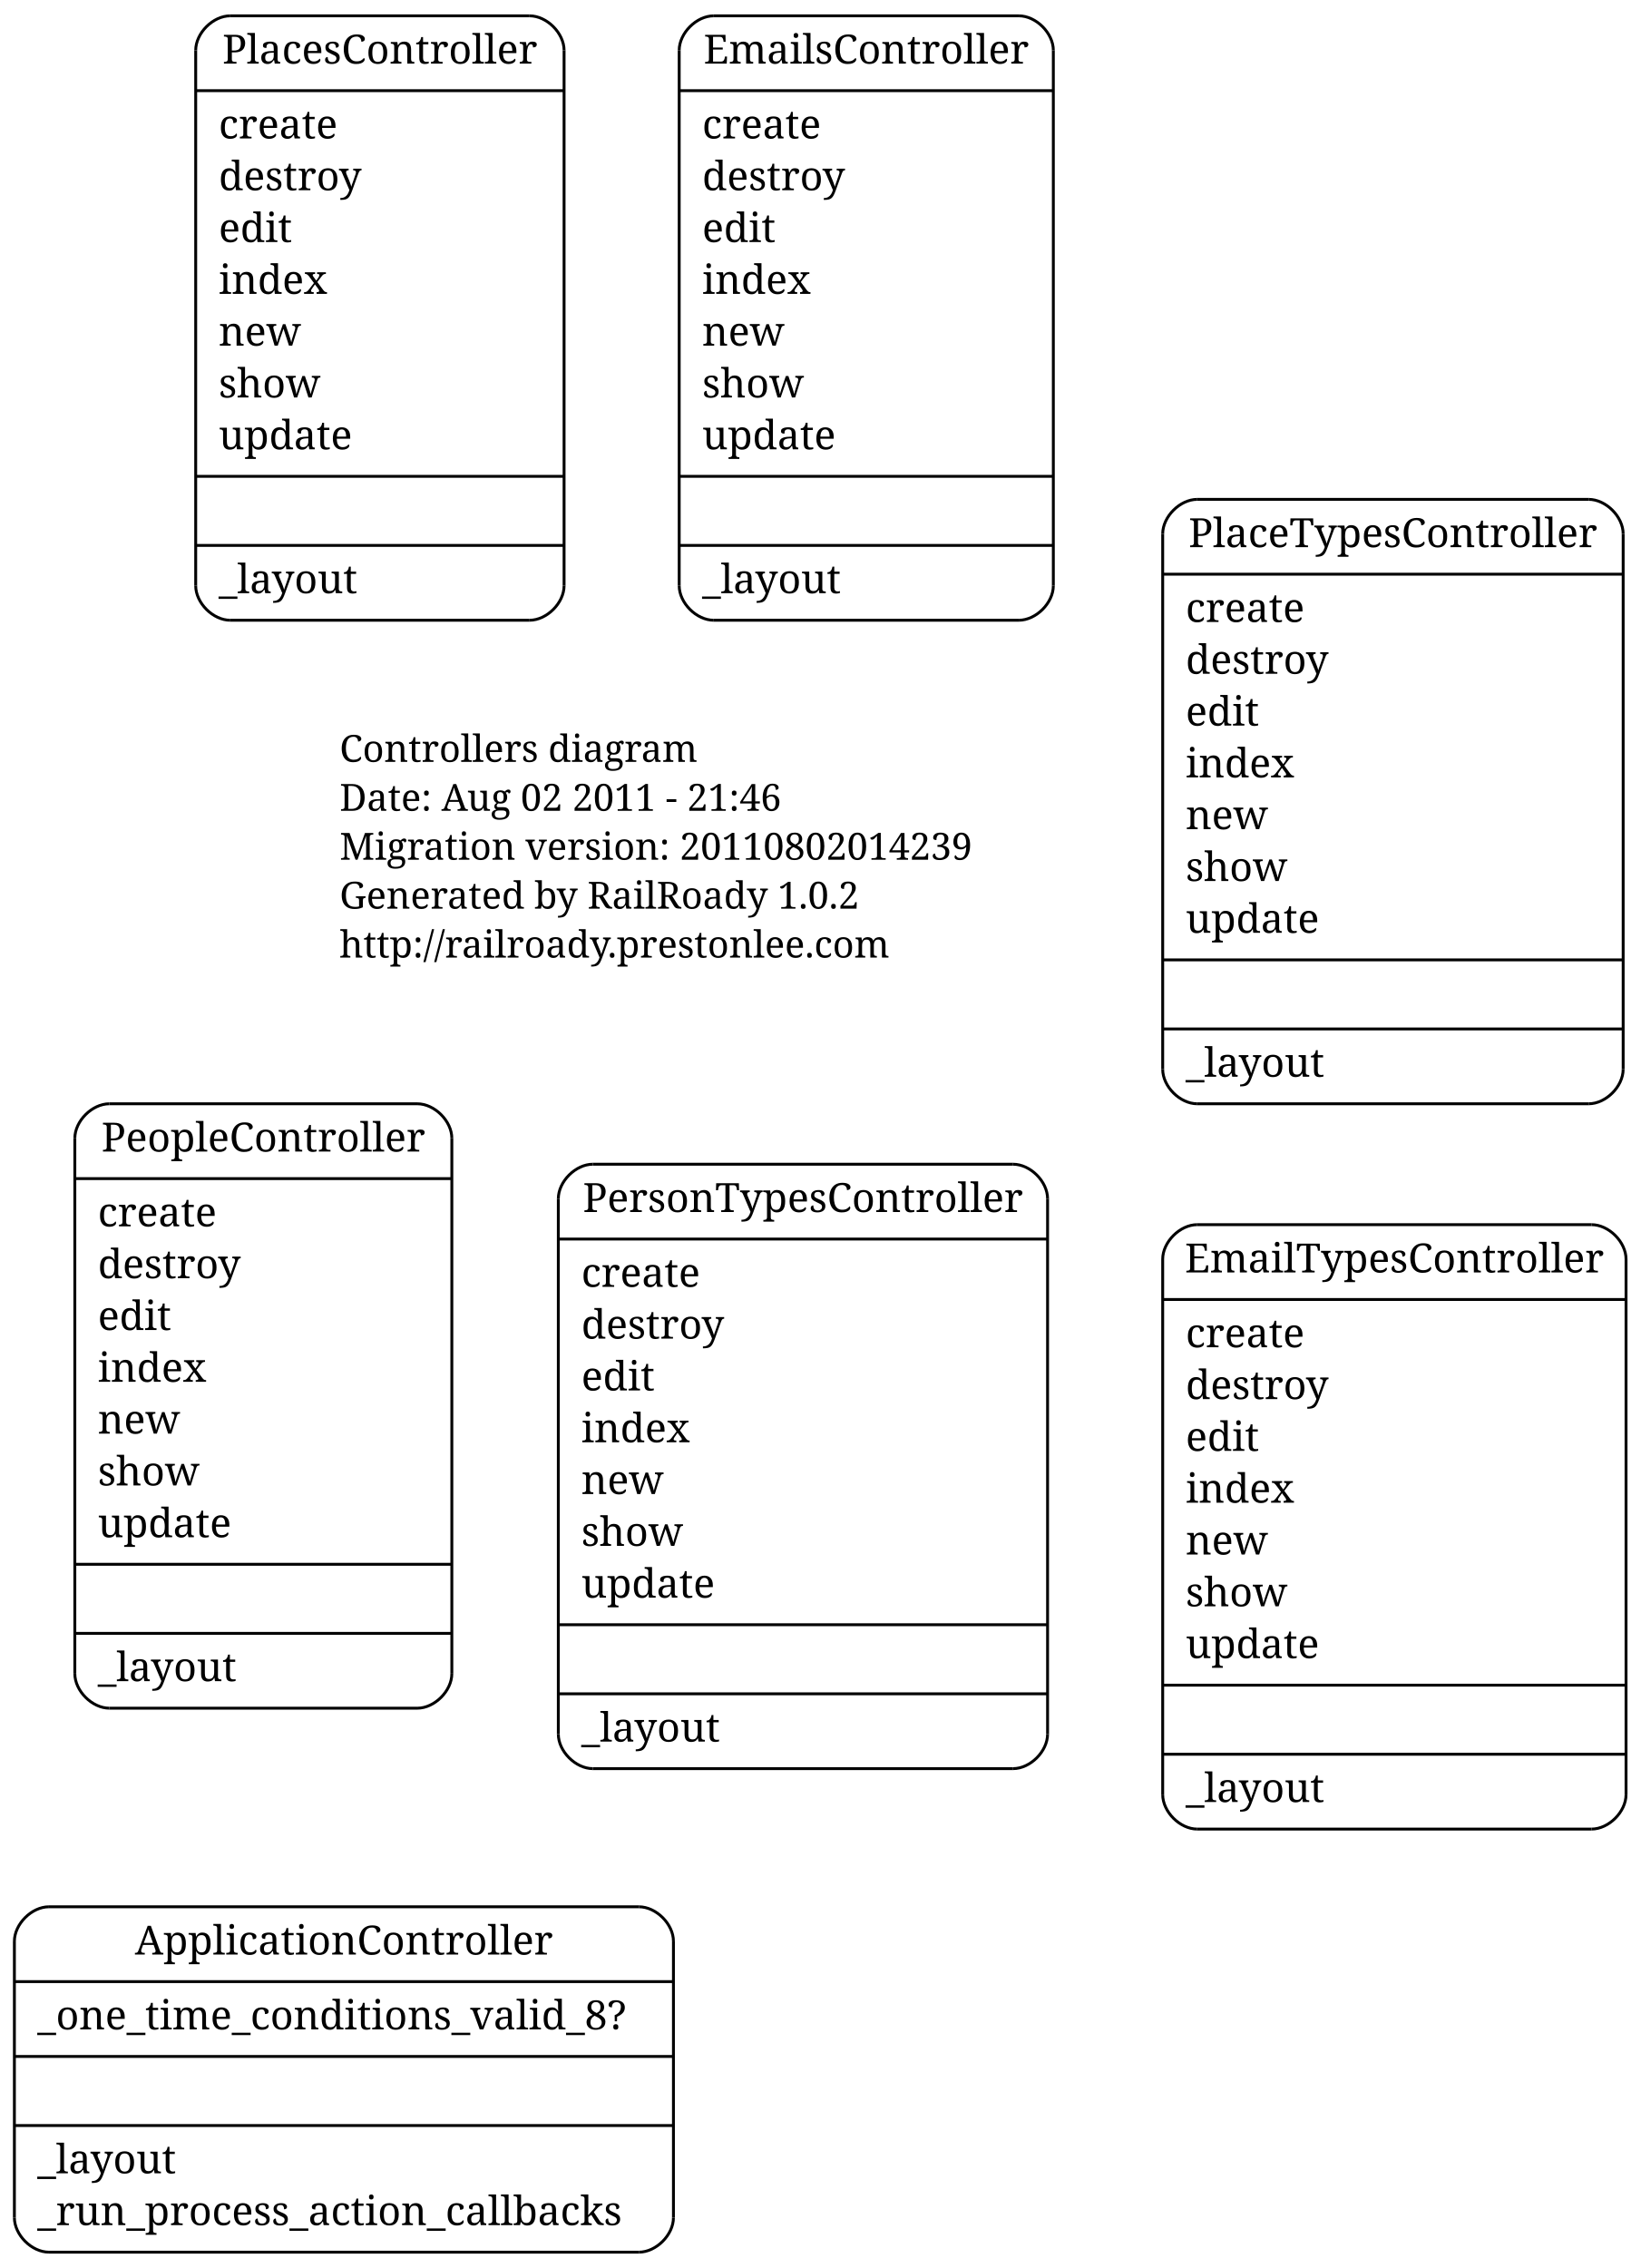
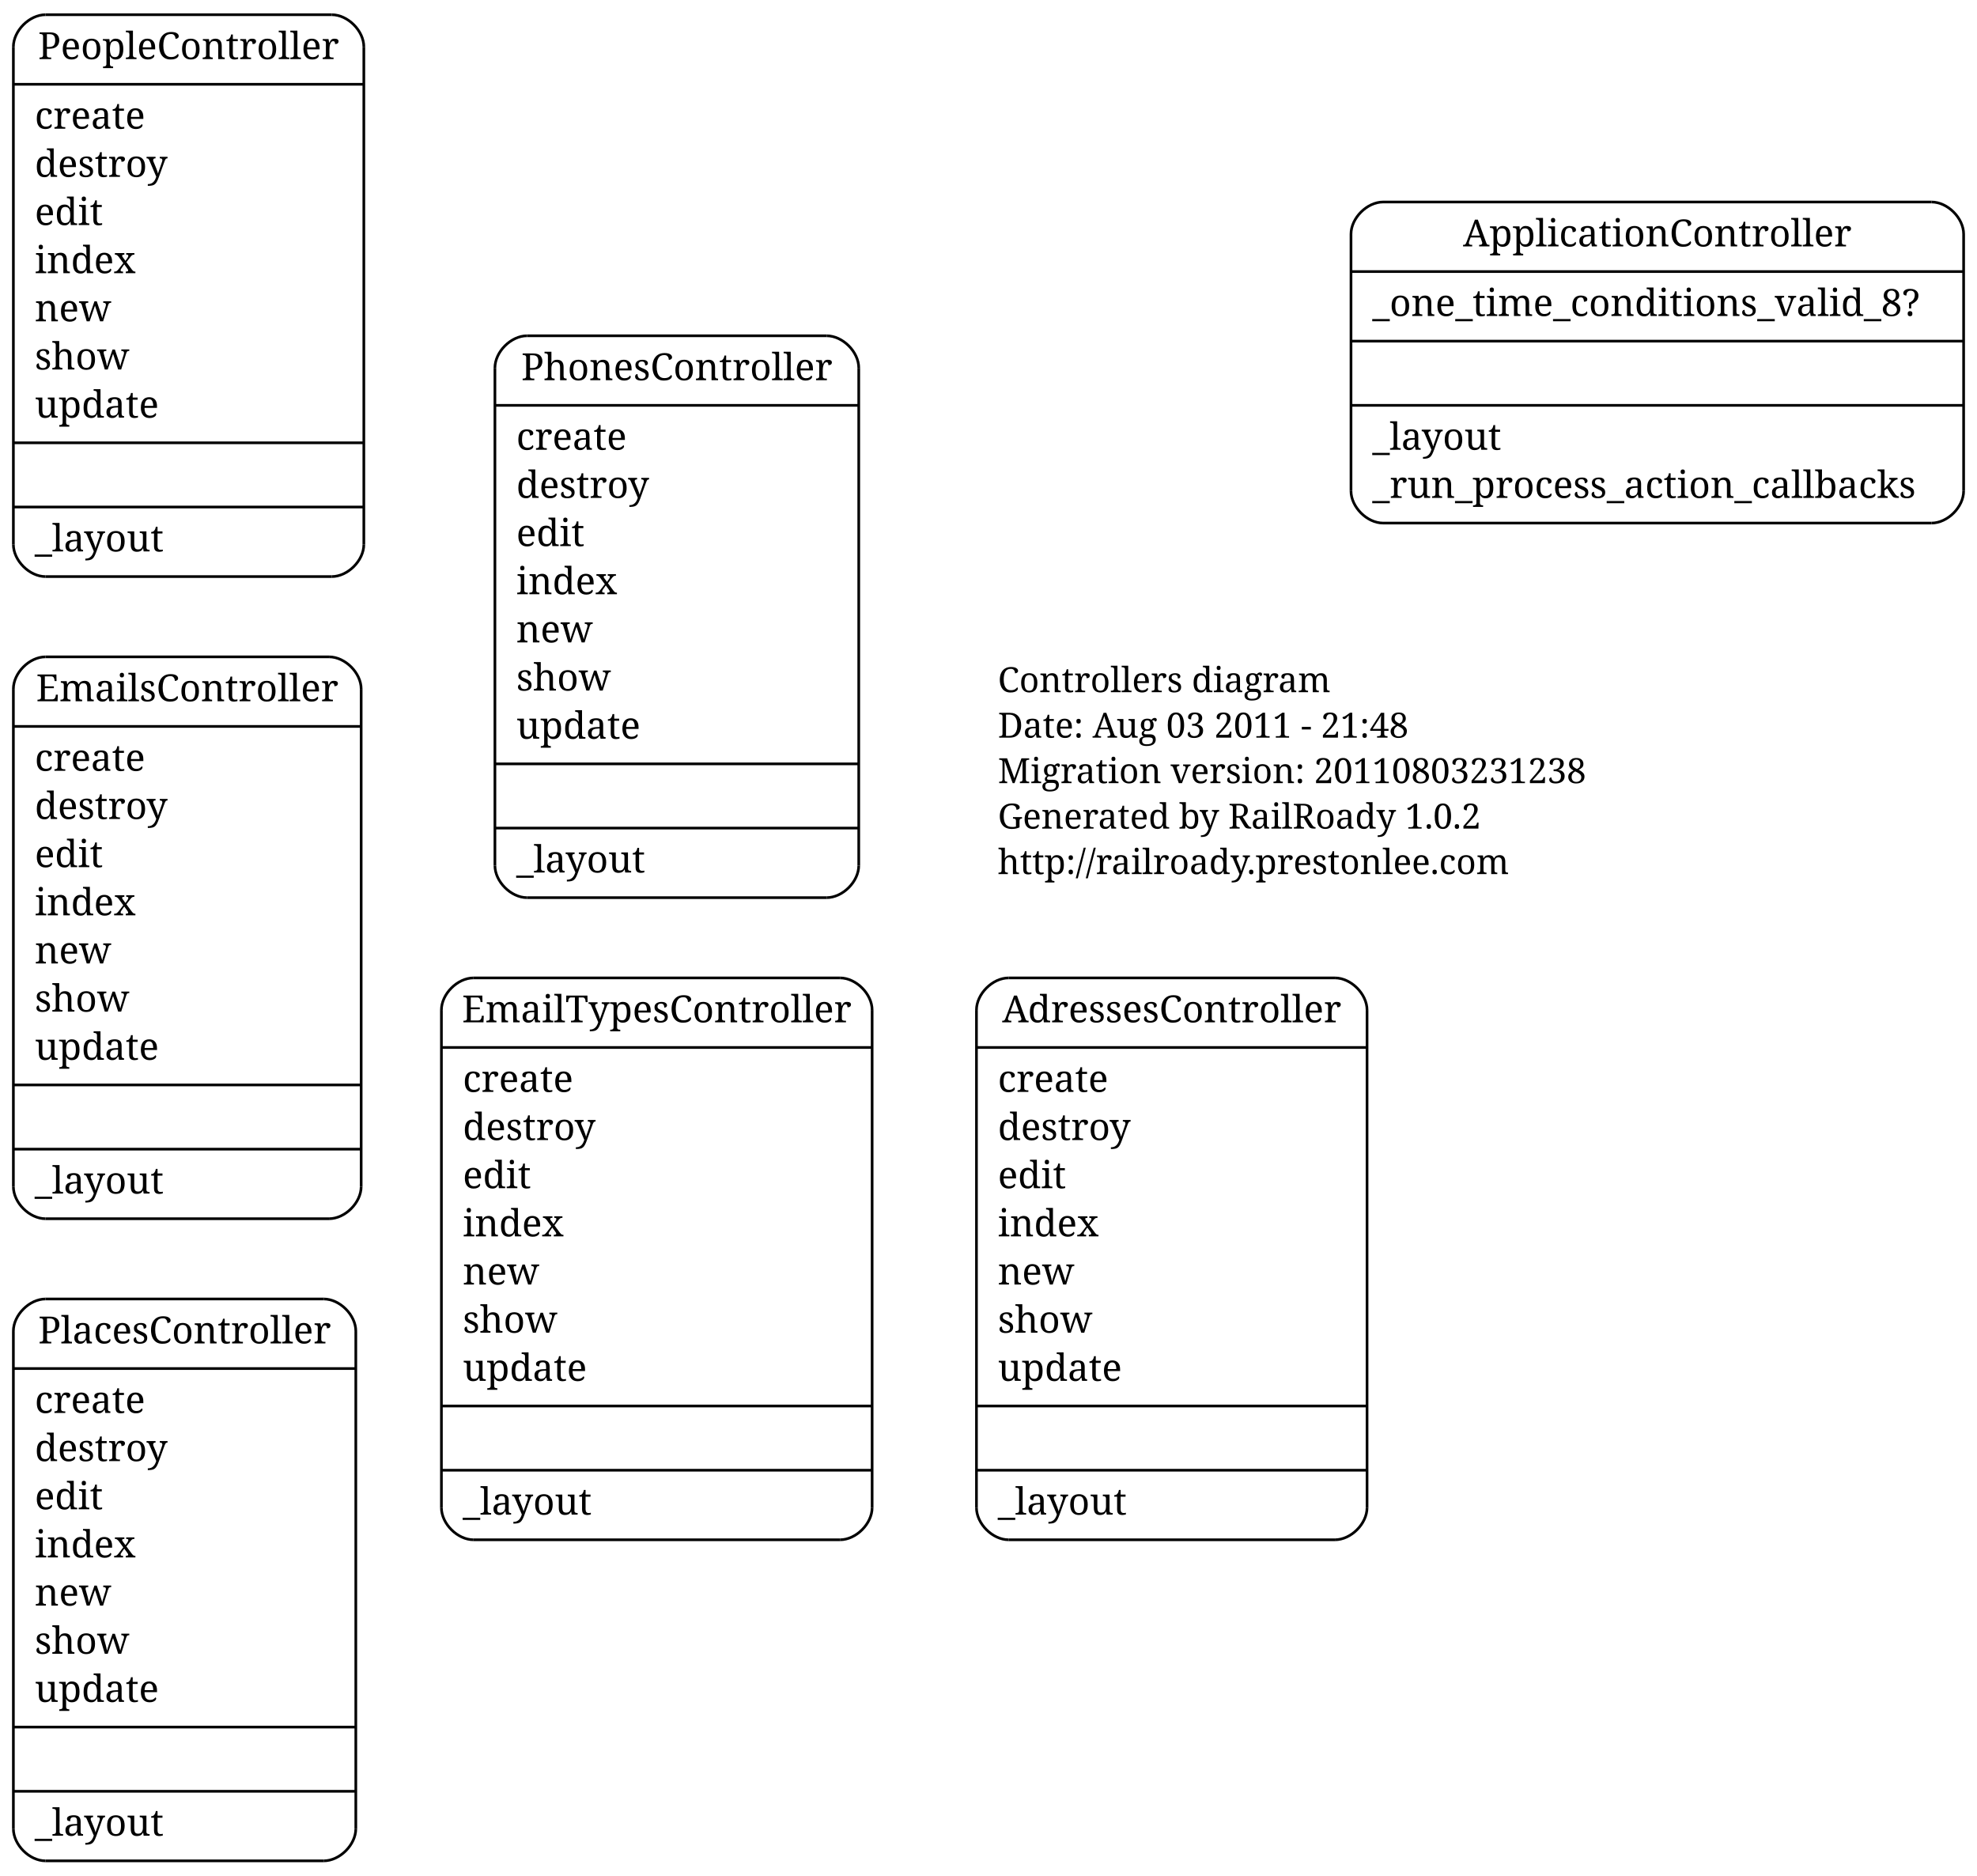
- <svg xmlns="http://www.w3.org/2000/svg" width="570pt" height="788pt" viewBox="0.00 0.00 570.00 788.00">
-   <g id="graph1" class="graph" transform="scale(1 1) rotate(0) translate(4 784)">
-     <polygon fill="white" stroke="white" points="-4,5 -4,-784 567,-784 567,5 -4,5" />
+ <svg xmlns="http://www.w3.org/2000/svg" width="739pt" height="701pt" viewBox="0.00 0.00 739.00 701.00">
+   <g id="graph1" class="graph" transform="scale(1 1) rotate(0) translate(4 697)">
+     <polygon fill="white" stroke="white" points="-4,5 -4,-697 736,-697 736,5 -4,5" />
    <g id="node1" class="node">
-       <text text-anchor="start" x="114" y="-519.3" font-family="Times Roman,serif" font-size="13.00">Controllers diagram</text>
-       <text text-anchor="start" x="114" y="-502.3" font-family="Times Roman,serif" font-size="13.00">Date: Aug 02 2011 - 21:46</text>
-       <text text-anchor="start" x="114" y="-485.3" font-family="Times Roman,serif" font-size="13.00">Migration version: 20110802014239</text>
-       <text text-anchor="start" x="114" y="-468.3" font-family="Times Roman,serif" font-size="13.00">Generated by RailRoady 1.0.2</text>
-       <text text-anchor="start" x="114" y="-451.3" font-family="Times Roman,serif" font-size="13.00">http://railroady.prestonlee.com</text>
+       <text text-anchor="start" x="369" y="-438.3" font-family="Times Roman,serif" font-size="13.00">Controllers diagram</text>
+       <text text-anchor="start" x="369" y="-421.3" font-family="Times Roman,serif" font-size="13.00">Date: Aug 03 2011 - 21:48</text>
+       <text text-anchor="start" x="369" y="-404.3" font-family="Times Roman,serif" font-size="13.00">Migration version: 20110803231238</text>
+       <text text-anchor="start" x="369" y="-387.3" font-family="Times Roman,serif" font-size="13.00">Generated by RailRoady 1.0.2</text>
+       <text text-anchor="start" x="369" y="-370.3" font-family="Times Roman,serif" font-size="13.00">http://railroady.prestonlee.com</text>
    </g>
    <g id="node2" class="node">
-       <polyline fill="none" stroke="black" points="202,-169.5 348,-169.5 " />
-       <path fill="none" stroke="black" d="M348,-169.5C354,-169.5 360,-175.5 360,-181.5" />
-       <polyline fill="none" stroke="black" points="360,-181.5 360,-367.5 " />
-       <path fill="none" stroke="black" d="M360,-367.5C360,-373.5 354,-379.5 348,-379.5" />
-       <polyline fill="none" stroke="black" points="348,-379.5 202,-379.5 " />
-       <path fill="none" stroke="black" d="M202,-379.5C196,-379.5 190,-373.5 190,-367.5" />
-       <polyline fill="none" stroke="black" points="190,-367.5 190,-181.5 " />
-       <path fill="none" stroke="black" d="M190,-181.5C190,-175.5 196,-169.5 202,-169.5" />
-       <text text-anchor="middle" x="275" y="-362.9" font-family="Times Roman,serif" font-size="14.00">PersonTypesController</text>
-       <polyline fill="none" stroke="black" points="190,-353.5 360,-353.5 " />
-       <text text-anchor="start" x="198" y="-336.9" font-family="Times Roman,serif" font-size="14.00">create</text>
-       <text text-anchor="start" x="198" y="-318.9" font-family="Times Roman,serif" font-size="14.00">destroy</text>
-       <text text-anchor="start" x="198" y="-300.9" font-family="Times Roman,serif" font-size="14.00">edit</text>
-       <text text-anchor="start" x="198" y="-282.9" font-family="Times Roman,serif" font-size="14.00">index</text>
-       <text text-anchor="start" x="198" y="-264.9" font-family="Times Roman,serif" font-size="14.00">new</text>
-       <text text-anchor="start" x="198" y="-246.9" font-family="Times Roman,serif" font-size="14.00">show</text>
-       <text text-anchor="start" x="198" y="-228.9" font-family="Times Roman,serif" font-size="14.00">update</text>
-       <polyline fill="none" stroke="black" points="190,-219.5 360,-219.5 " />
-       <polyline fill="none" stroke="black" points="190,-195.5 360,-195.5 " />
-       <text text-anchor="start" x="198" y="-178.9" font-family="Times Roman,serif" font-size="14.00">_layout</text>
+       <polyline fill="none" stroke="black" points="193,-361.5 305,-361.5 " />
+       <path fill="none" stroke="black" d="M305,-361.5C311,-361.5 317,-367.5 317,-373.5" />
+       <polyline fill="none" stroke="black" points="317,-373.5 317,-559.5 " />
+       <path fill="none" stroke="black" d="M317,-559.5C317,-565.5 311,-571.5 305,-571.5" />
+       <polyline fill="none" stroke="black" points="305,-571.5 193,-571.5 " />
+       <path fill="none" stroke="black" d="M193,-571.5C187,-571.5 181,-565.5 181,-559.5" />
+       <polyline fill="none" stroke="black" points="181,-559.5 181,-373.5 " />
+       <path fill="none" stroke="black" d="M181,-373.5C181,-367.5 187,-361.5 193,-361.5" />
+       <text text-anchor="middle" x="249" y="-554.9" font-family="Times Roman,serif" font-size="14.00">PhonesController</text>
+       <polyline fill="none" stroke="black" points="181,-545.5 317,-545.5 " />
+       <text text-anchor="start" x="189" y="-528.9" font-family="Times Roman,serif" font-size="14.00">create</text>
+       <text text-anchor="start" x="189" y="-510.9" font-family="Times Roman,serif" font-size="14.00">destroy</text>
+       <text text-anchor="start" x="189" y="-492.9" font-family="Times Roman,serif" font-size="14.00">edit</text>
+       <text text-anchor="start" x="189" y="-474.9" font-family="Times Roman,serif" font-size="14.00">index</text>
+       <text text-anchor="start" x="189" y="-456.9" font-family="Times Roman,serif" font-size="14.00">new</text>
+       <text text-anchor="start" x="189" y="-438.9" font-family="Times Roman,serif" font-size="14.00">show</text>
+       <text text-anchor="start" x="189" y="-420.9" font-family="Times Roman,serif" font-size="14.00">update</text>
+       <polyline fill="none" stroke="black" points="181,-411.5 317,-411.5 " />
+       <polyline fill="none" stroke="black" points="181,-387.5 317,-387.5 " />
+       <text text-anchor="start" x="189" y="-370.9" font-family="Times Roman,serif" font-size="14.00">_layout</text>
    </g>
    <g id="node3" class="node">
-       <polyline fill="none" stroke="black" points="34,-190.5 141,-190.5 " />
-       <path fill="none" stroke="black" d="M141,-190.5C147,-190.5 153,-196.5 153,-202.5" />
-       <polyline fill="none" stroke="black" points="153,-202.5 153,-388.5 " />
-       <path fill="none" stroke="black" d="M153,-388.5C153,-394.5 147,-400.5 141,-400.5" />
-       <polyline fill="none" stroke="black" points="141,-400.5 34,-400.5 " />
-       <path fill="none" stroke="black" d="M34,-400.5C28,-400.5 22,-394.5 22,-388.5" />
-       <polyline fill="none" stroke="black" points="22,-388.5 22,-202.5 " />
-       <path fill="none" stroke="black" d="M22,-202.5C22,-196.5 28,-190.5 34,-190.5" />
-       <text text-anchor="middle" x="87.5" y="-383.9" font-family="Times Roman,serif" font-size="14.00">PeopleController</text>
-       <polyline fill="none" stroke="black" points="22,-374.5 153,-374.5 " />
-       <text text-anchor="start" x="30" y="-357.9" font-family="Times Roman,serif" font-size="14.00">create</text>
-       <text text-anchor="start" x="30" y="-339.9" font-family="Times Roman,serif" font-size="14.00">destroy</text>
-       <text text-anchor="start" x="30" y="-321.9" font-family="Times Roman,serif" font-size="14.00">edit</text>
-       <text text-anchor="start" x="30" y="-303.9" font-family="Times Roman,serif" font-size="14.00">index</text>
-       <text text-anchor="start" x="30" y="-285.9" font-family="Times Roman,serif" font-size="14.00">new</text>
-       <text text-anchor="start" x="30" y="-267.9" font-family="Times Roman,serif" font-size="14.00">show</text>
-       <text text-anchor="start" x="30" y="-249.9" font-family="Times Roman,serif" font-size="14.00">update</text>
-       <polyline fill="none" stroke="black" points="22,-240.5 153,-240.5 " />
-       <polyline fill="none" stroke="black" points="22,-216.5 153,-216.5 " />
-       <text text-anchor="start" x="30" y="-199.9" font-family="Times Roman,serif" font-size="14.00">_layout</text>
+       <polyline fill="none" stroke="black" points="13,-481.5 120,-481.5 " />
+       <path fill="none" stroke="black" d="M120,-481.5C126,-481.5 132,-487.5 132,-493.5" />
+       <polyline fill="none" stroke="black" points="132,-493.5 132,-679.5 " />
+       <path fill="none" stroke="black" d="M132,-679.5C132,-685.5 126,-691.5 120,-691.5" />
+       <polyline fill="none" stroke="black" points="120,-691.5 13,-691.5 " />
+       <path fill="none" stroke="black" d="M13,-691.5C7,-691.5 1,-685.5 1,-679.5" />
+       <polyline fill="none" stroke="black" points="1,-679.5 1,-493.5 " />
+       <path fill="none" stroke="black" d="M1,-493.5C1,-487.5 7,-481.5 13,-481.5" />
+       <text text-anchor="middle" x="66.5" y="-674.9" font-family="Times Roman,serif" font-size="14.00">PeopleController</text>
+       <polyline fill="none" stroke="black" points="1,-665.5 132,-665.5 " />
+       <text text-anchor="start" x="9" y="-648.9" font-family="Times Roman,serif" font-size="14.00">create</text>
+       <text text-anchor="start" x="9" y="-630.9" font-family="Times Roman,serif" font-size="14.00">destroy</text>
+       <text text-anchor="start" x="9" y="-612.9" font-family="Times Roman,serif" font-size="14.00">edit</text>
+       <text text-anchor="start" x="9" y="-594.9" font-family="Times Roman,serif" font-size="14.00">index</text>
+       <text text-anchor="start" x="9" y="-576.9" font-family="Times Roman,serif" font-size="14.00">new</text>
+       <text text-anchor="start" x="9" y="-558.9" font-family="Times Roman,serif" font-size="14.00">show</text>
+       <text text-anchor="start" x="9" y="-540.9" font-family="Times Roman,serif" font-size="14.00">update</text>
+       <polyline fill="none" stroke="black" points="1,-531.5 132,-531.5 " />
+       <polyline fill="none" stroke="black" points="1,-507.5 132,-507.5 " />
+       <text text-anchor="start" x="9" y="-490.9" font-family="Times Roman,serif" font-size="14.00">_layout</text>
    </g>
    <g id="node4" class="node">
-       <polyline fill="none" stroke="black" points="13,-1.5 218,-1.5 " />
-       <path fill="none" stroke="black" d="M218,-1.5C224,-1.5 230,-7.5 230,-13.5" />
-       <polyline fill="none" stroke="black" points="230,-13.5 230,-109.5 " />
-       <path fill="none" stroke="black" d="M230,-109.5C230,-115.5 224,-121.5 218,-121.5" />
-       <polyline fill="none" stroke="black" points="218,-121.5 13,-121.5 " />
-       <path fill="none" stroke="black" d="M13,-121.5C7,-121.5 1,-115.5 1,-109.5" />
-       <polyline fill="none" stroke="black" points="1,-109.5 1,-13.5 " />
-       <path fill="none" stroke="black" d="M1,-13.5C1,-7.5 7,-1.5 13,-1.5" />
-       <text text-anchor="middle" x="115.5" y="-104.9" font-family="Times Roman,serif" font-size="14.00">ApplicationController</text>
-       <polyline fill="none" stroke="black" points="1,-95.5 230,-95.5 " />
-       <text text-anchor="start" x="9" y="-78.9" font-family="Times Roman,serif" font-size="14.00">_one_time_conditions_valid_8?</text>
-       <polyline fill="none" stroke="black" points="1,-69.5 230,-69.5 " />
-       <polyline fill="none" stroke="black" points="1,-45.5 230,-45.5 " />
-       <text text-anchor="start" x="9" y="-28.9" font-family="Times Roman,serif" font-size="14.00">_layout</text>
-       <text text-anchor="start" x="9" y="-10.9" font-family="Times Roman,serif" font-size="14.00">_run_process_action_callbacks</text>
+       <polyline fill="none" stroke="black" points="513,-501.5 718,-501.5 " />
+       <path fill="none" stroke="black" d="M718,-501.5C724,-501.5 730,-507.5 730,-513.5" />
+       <polyline fill="none" stroke="black" points="730,-513.5 730,-609.5 " />
+       <path fill="none" stroke="black" d="M730,-609.5C730,-615.5 724,-621.5 718,-621.5" />
+       <polyline fill="none" stroke="black" points="718,-621.5 513,-621.5 " />
+       <path fill="none" stroke="black" d="M513,-621.5C507,-621.5 501,-615.5 501,-609.5" />
+       <polyline fill="none" stroke="black" points="501,-609.5 501,-513.5 " />
+       <path fill="none" stroke="black" d="M501,-513.5C501,-507.5 507,-501.5 513,-501.5" />
+       <text text-anchor="middle" x="615.5" y="-604.9" font-family="Times Roman,serif" font-size="14.00">ApplicationController</text>
+       <polyline fill="none" stroke="black" points="501,-595.5 730,-595.5 " />
+       <text text-anchor="start" x="509" y="-578.9" font-family="Times Roman,serif" font-size="14.00">_one_time_conditions_valid_8?</text>
+       <polyline fill="none" stroke="black" points="501,-569.5 730,-569.5 " />
+       <polyline fill="none" stroke="black" points="501,-545.5 730,-545.5 " />
+       <text text-anchor="start" x="509" y="-528.9" font-family="Times Roman,serif" font-size="14.00">_layout</text>
+       <text text-anchor="start" x="509" y="-510.9" font-family="Times Roman,serif" font-size="14.00">_run_process_action_callbacks</text>
    </g>
    <g id="node5" class="node">
-       <polyline fill="none" stroke="black" points="412,-148.5 549,-148.5 " />
-       <path fill="none" stroke="black" d="M549,-148.5C555,-148.5 561,-154.5 561,-160.5" />
-       <polyline fill="none" stroke="black" points="561,-160.5 561,-346.5 " />
-       <path fill="none" stroke="black" d="M561,-346.5C561,-352.5 555,-358.5 549,-358.5" />
-       <polyline fill="none" stroke="black" points="549,-358.5 412,-358.5 " />
-       <path fill="none" stroke="black" d="M412,-358.5C406,-358.5 400,-352.5 400,-346.5" />
-       <polyline fill="none" stroke="black" points="400,-346.5 400,-160.5 " />
-       <path fill="none" stroke="black" d="M400,-160.5C400,-154.5 406,-148.5 412,-148.5" />
-       <text text-anchor="middle" x="480.5" y="-341.9" font-family="Times Roman,serif" font-size="14.00">EmailTypesController</text>
-       <polyline fill="none" stroke="black" points="400,-332.5 561,-332.5 " />
-       <text text-anchor="start" x="408" y="-315.9" font-family="Times Roman,serif" font-size="14.00">create</text>
-       <text text-anchor="start" x="408" y="-297.9" font-family="Times Roman,serif" font-size="14.00">destroy</text>
-       <text text-anchor="start" x="408" y="-279.9" font-family="Times Roman,serif" font-size="14.00">edit</text>
-       <text text-anchor="start" x="408" y="-261.9" font-family="Times Roman,serif" font-size="14.00">index</text>
-       <text text-anchor="start" x="408" y="-243.9" font-family="Times Roman,serif" font-size="14.00">new</text>
-       <text text-anchor="start" x="408" y="-225.9" font-family="Times Roman,serif" font-size="14.00">show</text>
-       <text text-anchor="start" x="408" y="-207.9" font-family="Times Roman,serif" font-size="14.00">update</text>
-       <polyline fill="none" stroke="black" points="400,-198.5 561,-198.5 " />
-       <polyline fill="none" stroke="black" points="400,-174.5 561,-174.5 " />
-       <text text-anchor="start" x="408" y="-157.9" font-family="Times Roman,serif" font-size="14.00">_layout</text>
+       <polyline fill="none" stroke="black" points="173,-121.5 310,-121.5 " />
+       <path fill="none" stroke="black" d="M310,-121.5C316,-121.5 322,-127.5 322,-133.5" />
+       <polyline fill="none" stroke="black" points="322,-133.5 322,-319.5 " />
+       <path fill="none" stroke="black" d="M322,-319.5C322,-325.5 316,-331.5 310,-331.5" />
+       <polyline fill="none" stroke="black" points="310,-331.5 173,-331.5 " />
+       <path fill="none" stroke="black" d="M173,-331.5C167,-331.5 161,-325.5 161,-319.5" />
+       <polyline fill="none" stroke="black" points="161,-319.5 161,-133.5 " />
+       <path fill="none" stroke="black" d="M161,-133.5C161,-127.5 167,-121.5 173,-121.5" />
+       <text text-anchor="middle" x="241.5" y="-314.9" font-family="Times Roman,serif" font-size="14.00">EmailTypesController</text>
+       <polyline fill="none" stroke="black" points="161,-305.5 322,-305.5 " />
+       <text text-anchor="start" x="169" y="-288.9" font-family="Times Roman,serif" font-size="14.00">create</text>
+       <text text-anchor="start" x="169" y="-270.9" font-family="Times Roman,serif" font-size="14.00">destroy</text>
+       <text text-anchor="start" x="169" y="-252.9" font-family="Times Roman,serif" font-size="14.00">edit</text>
+       <text text-anchor="start" x="169" y="-234.9" font-family="Times Roman,serif" font-size="14.00">index</text>
+       <text text-anchor="start" x="169" y="-216.9" font-family="Times Roman,serif" font-size="14.00">new</text>
+       <text text-anchor="start" x="169" y="-198.9" font-family="Times Roman,serif" font-size="14.00">show</text>
+       <text text-anchor="start" x="169" y="-180.9" font-family="Times Roman,serif" font-size="14.00">update</text>
+       <polyline fill="none" stroke="black" points="161,-171.5 322,-171.5 " />
+       <polyline fill="none" stroke="black" points="161,-147.5 322,-147.5 " />
+       <text text-anchor="start" x="169" y="-130.9" font-family="Times Roman,serif" font-size="14.00">_layout</text>
    </g>
    <g id="node6" class="node">
-       <polyline fill="none" stroke="black" points="412,-400.5 548,-400.5 " />
-       <path fill="none" stroke="black" d="M548,-400.5C554,-400.5 560,-406.5 560,-412.5" />
-       <polyline fill="none" stroke="black" points="560,-412.5 560,-598.5 " />
-       <path fill="none" stroke="black" d="M560,-598.5C560,-604.5 554,-610.5 548,-610.5" />
-       <polyline fill="none" stroke="black" points="548,-610.5 412,-610.5 " />
-       <path fill="none" stroke="black" d="M412,-610.5C406,-610.5 400,-604.5 400,-598.5" />
-       <polyline fill="none" stroke="black" points="400,-598.5 400,-412.5 " />
-       <path fill="none" stroke="black" d="M400,-412.5C400,-406.5 406,-400.5 412,-400.5" />
-       <text text-anchor="middle" x="480" y="-593.9" font-family="Times Roman,serif" font-size="14.00">PlaceTypesController</text>
-       <polyline fill="none" stroke="black" points="400,-584.5 560,-584.5 " />
-       <text text-anchor="start" x="408" y="-567.9" font-family="Times Roman,serif" font-size="14.00">create</text>
-       <text text-anchor="start" x="408" y="-549.9" font-family="Times Roman,serif" font-size="14.00">destroy</text>
-       <text text-anchor="start" x="408" y="-531.9" font-family="Times Roman,serif" font-size="14.00">edit</text>
-       <text text-anchor="start" x="408" y="-513.9" font-family="Times Roman,serif" font-size="14.00">index</text>
-       <text text-anchor="start" x="408" y="-495.9" font-family="Times Roman,serif" font-size="14.00">new</text>
-       <text text-anchor="start" x="408" y="-477.9" font-family="Times Roman,serif" font-size="14.00">show</text>
-       <text text-anchor="start" x="408" y="-459.9" font-family="Times Roman,serif" font-size="14.00">update</text>
-       <polyline fill="none" stroke="black" points="400,-450.5 560,-450.5 " />
-       <polyline fill="none" stroke="black" points="400,-426.5 560,-426.5 " />
-       <text text-anchor="start" x="408" y="-409.9" font-family="Times Roman,serif" font-size="14.00">_layout</text>
+       <polyline fill="none" stroke="black" points="373,-121.5 495,-121.5 " />
+       <path fill="none" stroke="black" d="M495,-121.5C501,-121.5 507,-127.5 507,-133.5" />
+       <polyline fill="none" stroke="black" points="507,-133.5 507,-319.5 " />
+       <path fill="none" stroke="black" d="M507,-319.5C507,-325.5 501,-331.5 495,-331.5" />
+       <polyline fill="none" stroke="black" points="495,-331.5 373,-331.5 " />
+       <path fill="none" stroke="black" d="M373,-331.5C367,-331.5 361,-325.5 361,-319.5" />
+       <polyline fill="none" stroke="black" points="361,-319.5 361,-133.5 " />
+       <path fill="none" stroke="black" d="M361,-133.5C361,-127.5 367,-121.5 373,-121.5" />
+       <text text-anchor="middle" x="434" y="-314.9" font-family="Times Roman,serif" font-size="14.00">AdressesController</text>
+       <polyline fill="none" stroke="black" points="361,-305.5 507,-305.5 " />
+       <text text-anchor="start" x="369" y="-288.9" font-family="Times Roman,serif" font-size="14.00">create</text>
+       <text text-anchor="start" x="369" y="-270.9" font-family="Times Roman,serif" font-size="14.00">destroy</text>
+       <text text-anchor="start" x="369" y="-252.9" font-family="Times Roman,serif" font-size="14.00">edit</text>
+       <text text-anchor="start" x="369" y="-234.9" font-family="Times Roman,serif" font-size="14.00">index</text>
+       <text text-anchor="start" x="369" y="-216.9" font-family="Times Roman,serif" font-size="14.00">new</text>
+       <text text-anchor="start" x="369" y="-198.9" font-family="Times Roman,serif" font-size="14.00">show</text>
+       <text text-anchor="start" x="369" y="-180.9" font-family="Times Roman,serif" font-size="14.00">update</text>
+       <polyline fill="none" stroke="black" points="361,-171.5 507,-171.5 " />
+       <polyline fill="none" stroke="black" points="361,-147.5 507,-147.5 " />
+       <text text-anchor="start" x="369" y="-130.9" font-family="Times Roman,serif" font-size="14.00">_layout</text>
    </g>
    <g id="node7" class="node">
-       <polyline fill="none" stroke="black" points="244,-568.5 350,-568.5 " />
-       <path fill="none" stroke="black" d="M350,-568.5C356,-568.5 362,-574.5 362,-580.5" />
-       <polyline fill="none" stroke="black" points="362,-580.5 362,-766.5 " />
-       <path fill="none" stroke="black" d="M362,-766.5C362,-772.5 356,-778.5 350,-778.5" />
-       <polyline fill="none" stroke="black" points="350,-778.5 244,-778.5 " />
-       <path fill="none" stroke="black" d="M244,-778.5C238,-778.5 232,-772.5 232,-766.5" />
-       <polyline fill="none" stroke="black" points="232,-766.5 232,-580.5 " />
-       <path fill="none" stroke="black" d="M232,-580.5C232,-574.5 238,-568.5 244,-568.5" />
-       <text text-anchor="middle" x="297" y="-761.9" font-family="Times Roman,serif" font-size="14.00">EmailsController</text>
-       <polyline fill="none" stroke="black" points="232,-752.5 362,-752.5 " />
-       <text text-anchor="start" x="240" y="-735.9" font-family="Times Roman,serif" font-size="14.00">create</text>
-       <text text-anchor="start" x="240" y="-717.9" font-family="Times Roman,serif" font-size="14.00">destroy</text>
-       <text text-anchor="start" x="240" y="-699.9" font-family="Times Roman,serif" font-size="14.00">edit</text>
-       <text text-anchor="start" x="240" y="-681.9" font-family="Times Roman,serif" font-size="14.00">index</text>
-       <text text-anchor="start" x="240" y="-663.9" font-family="Times Roman,serif" font-size="14.00">new</text>
-       <text text-anchor="start" x="240" y="-645.9" font-family="Times Roman,serif" font-size="14.00">show</text>
-       <text text-anchor="start" x="240" y="-627.9" font-family="Times Roman,serif" font-size="14.00">update</text>
-       <polyline fill="none" stroke="black" points="232,-618.5 362,-618.5 " />
-       <polyline fill="none" stroke="black" points="232,-594.5 362,-594.5 " />
-       <text text-anchor="start" x="240" y="-577.9" font-family="Times Roman,serif" font-size="14.00">_layout</text>
+       <polyline fill="none" stroke="black" points="13,-241.5 119,-241.5 " />
+       <path fill="none" stroke="black" d="M119,-241.5C125,-241.5 131,-247.5 131,-253.5" />
+       <polyline fill="none" stroke="black" points="131,-253.5 131,-439.5 " />
+       <path fill="none" stroke="black" d="M131,-439.5C131,-445.5 125,-451.5 119,-451.5" />
+       <polyline fill="none" stroke="black" points="119,-451.5 13,-451.5 " />
+       <path fill="none" stroke="black" d="M13,-451.5C7,-451.5 1,-445.5 1,-439.5" />
+       <polyline fill="none" stroke="black" points="1,-439.5 1,-253.5 " />
+       <path fill="none" stroke="black" d="M1,-253.5C1,-247.5 7,-241.5 13,-241.5" />
+       <text text-anchor="middle" x="66" y="-434.9" font-family="Times Roman,serif" font-size="14.00">EmailsController</text>
+       <polyline fill="none" stroke="black" points="1,-425.5 131,-425.5 " />
+       <text text-anchor="start" x="9" y="-408.9" font-family="Times Roman,serif" font-size="14.00">create</text>
+       <text text-anchor="start" x="9" y="-390.9" font-family="Times Roman,serif" font-size="14.00">destroy</text>
+       <text text-anchor="start" x="9" y="-372.9" font-family="Times Roman,serif" font-size="14.00">edit</text>
+       <text text-anchor="start" x="9" y="-354.9" font-family="Times Roman,serif" font-size="14.00">index</text>
+       <text text-anchor="start" x="9" y="-336.9" font-family="Times Roman,serif" font-size="14.00">new</text>
+       <text text-anchor="start" x="9" y="-318.9" font-family="Times Roman,serif" font-size="14.00">show</text>
+       <text text-anchor="start" x="9" y="-300.9" font-family="Times Roman,serif" font-size="14.00">update</text>
+       <polyline fill="none" stroke="black" points="1,-291.5 131,-291.5 " />
+       <polyline fill="none" stroke="black" points="1,-267.5 131,-267.5 " />
+       <text text-anchor="start" x="9" y="-250.9" font-family="Times Roman,serif" font-size="14.00">_layout</text>
    </g>
    <g id="node8" class="node">
-       <polyline fill="none" stroke="black" points="76,-568.5 180,-568.5 " />
-       <path fill="none" stroke="black" d="M180,-568.5C186,-568.5 192,-574.5 192,-580.5" />
-       <polyline fill="none" stroke="black" points="192,-580.5 192,-766.5 " />
-       <path fill="none" stroke="black" d="M192,-766.5C192,-772.5 186,-778.5 180,-778.5" />
-       <polyline fill="none" stroke="black" points="180,-778.5 76,-778.5 " />
-       <path fill="none" stroke="black" d="M76,-778.5C70,-778.5 64,-772.5 64,-766.5" />
-       <polyline fill="none" stroke="black" points="64,-766.5 64,-580.5 " />
-       <path fill="none" stroke="black" d="M64,-580.5C64,-574.5 70,-568.5 76,-568.5" />
-       <text text-anchor="middle" x="128" y="-761.9" font-family="Times Roman,serif" font-size="14.00">PlacesController</text>
-       <polyline fill="none" stroke="black" points="64,-752.5 192,-752.5 " />
-       <text text-anchor="start" x="72" y="-735.9" font-family="Times Roman,serif" font-size="14.00">create</text>
-       <text text-anchor="start" x="72" y="-717.9" font-family="Times Roman,serif" font-size="14.00">destroy</text>
-       <text text-anchor="start" x="72" y="-699.9" font-family="Times Roman,serif" font-size="14.00">edit</text>
-       <text text-anchor="start" x="72" y="-681.9" font-family="Times Roman,serif" font-size="14.00">index</text>
-       <text text-anchor="start" x="72" y="-663.9" font-family="Times Roman,serif" font-size="14.00">new</text>
-       <text text-anchor="start" x="72" y="-645.9" font-family="Times Roman,serif" font-size="14.00">show</text>
-       <text text-anchor="start" x="72" y="-627.9" font-family="Times Roman,serif" font-size="14.00">update</text>
-       <polyline fill="none" stroke="black" points="64,-618.5 192,-618.5 " />
-       <polyline fill="none" stroke="black" points="64,-594.5 192,-594.5 " />
-       <text text-anchor="start" x="72" y="-577.9" font-family="Times Roman,serif" font-size="14.00">_layout</text>
+       <polyline fill="none" stroke="black" points="13,-1.5 117,-1.5 " />
+       <path fill="none" stroke="black" d="M117,-1.5C123,-1.5 129,-7.5 129,-13.5" />
+       <polyline fill="none" stroke="black" points="129,-13.5 129,-199.5 " />
+       <path fill="none" stroke="black" d="M129,-199.5C129,-205.5 123,-211.5 117,-211.5" />
+       <polyline fill="none" stroke="black" points="117,-211.5 13,-211.5 " />
+       <path fill="none" stroke="black" d="M13,-211.5C7,-211.5 1,-205.5 1,-199.5" />
+       <polyline fill="none" stroke="black" points="1,-199.5 1,-13.5 " />
+       <path fill="none" stroke="black" d="M1,-13.5C1,-7.5 7,-1.5 13,-1.5" />
+       <text text-anchor="middle" x="65" y="-194.9" font-family="Times Roman,serif" font-size="14.00">PlacesController</text>
+       <polyline fill="none" stroke="black" points="1,-185.5 129,-185.5 " />
+       <text text-anchor="start" x="9" y="-168.9" font-family="Times Roman,serif" font-size="14.00">create</text>
+       <text text-anchor="start" x="9" y="-150.9" font-family="Times Roman,serif" font-size="14.00">destroy</text>
+       <text text-anchor="start" x="9" y="-132.9" font-family="Times Roman,serif" font-size="14.00">edit</text>
+       <text text-anchor="start" x="9" y="-114.9" font-family="Times Roman,serif" font-size="14.00">index</text>
+       <text text-anchor="start" x="9" y="-96.9" font-family="Times Roman,serif" font-size="14.00">new</text>
+       <text text-anchor="start" x="9" y="-78.9" font-family="Times Roman,serif" font-size="14.00">show</text>
+       <text text-anchor="start" x="9" y="-60.9" font-family="Times Roman,serif" font-size="14.00">update</text>
+       <polyline fill="none" stroke="black" points="1,-51.5 129,-51.5 " />
+       <polyline fill="none" stroke="black" points="1,-27.5 129,-27.5 " />
+       <text text-anchor="start" x="9" y="-10.9" font-family="Times Roman,serif" font-size="14.00">_layout</text>
    </g>
  </g>
</svg>
